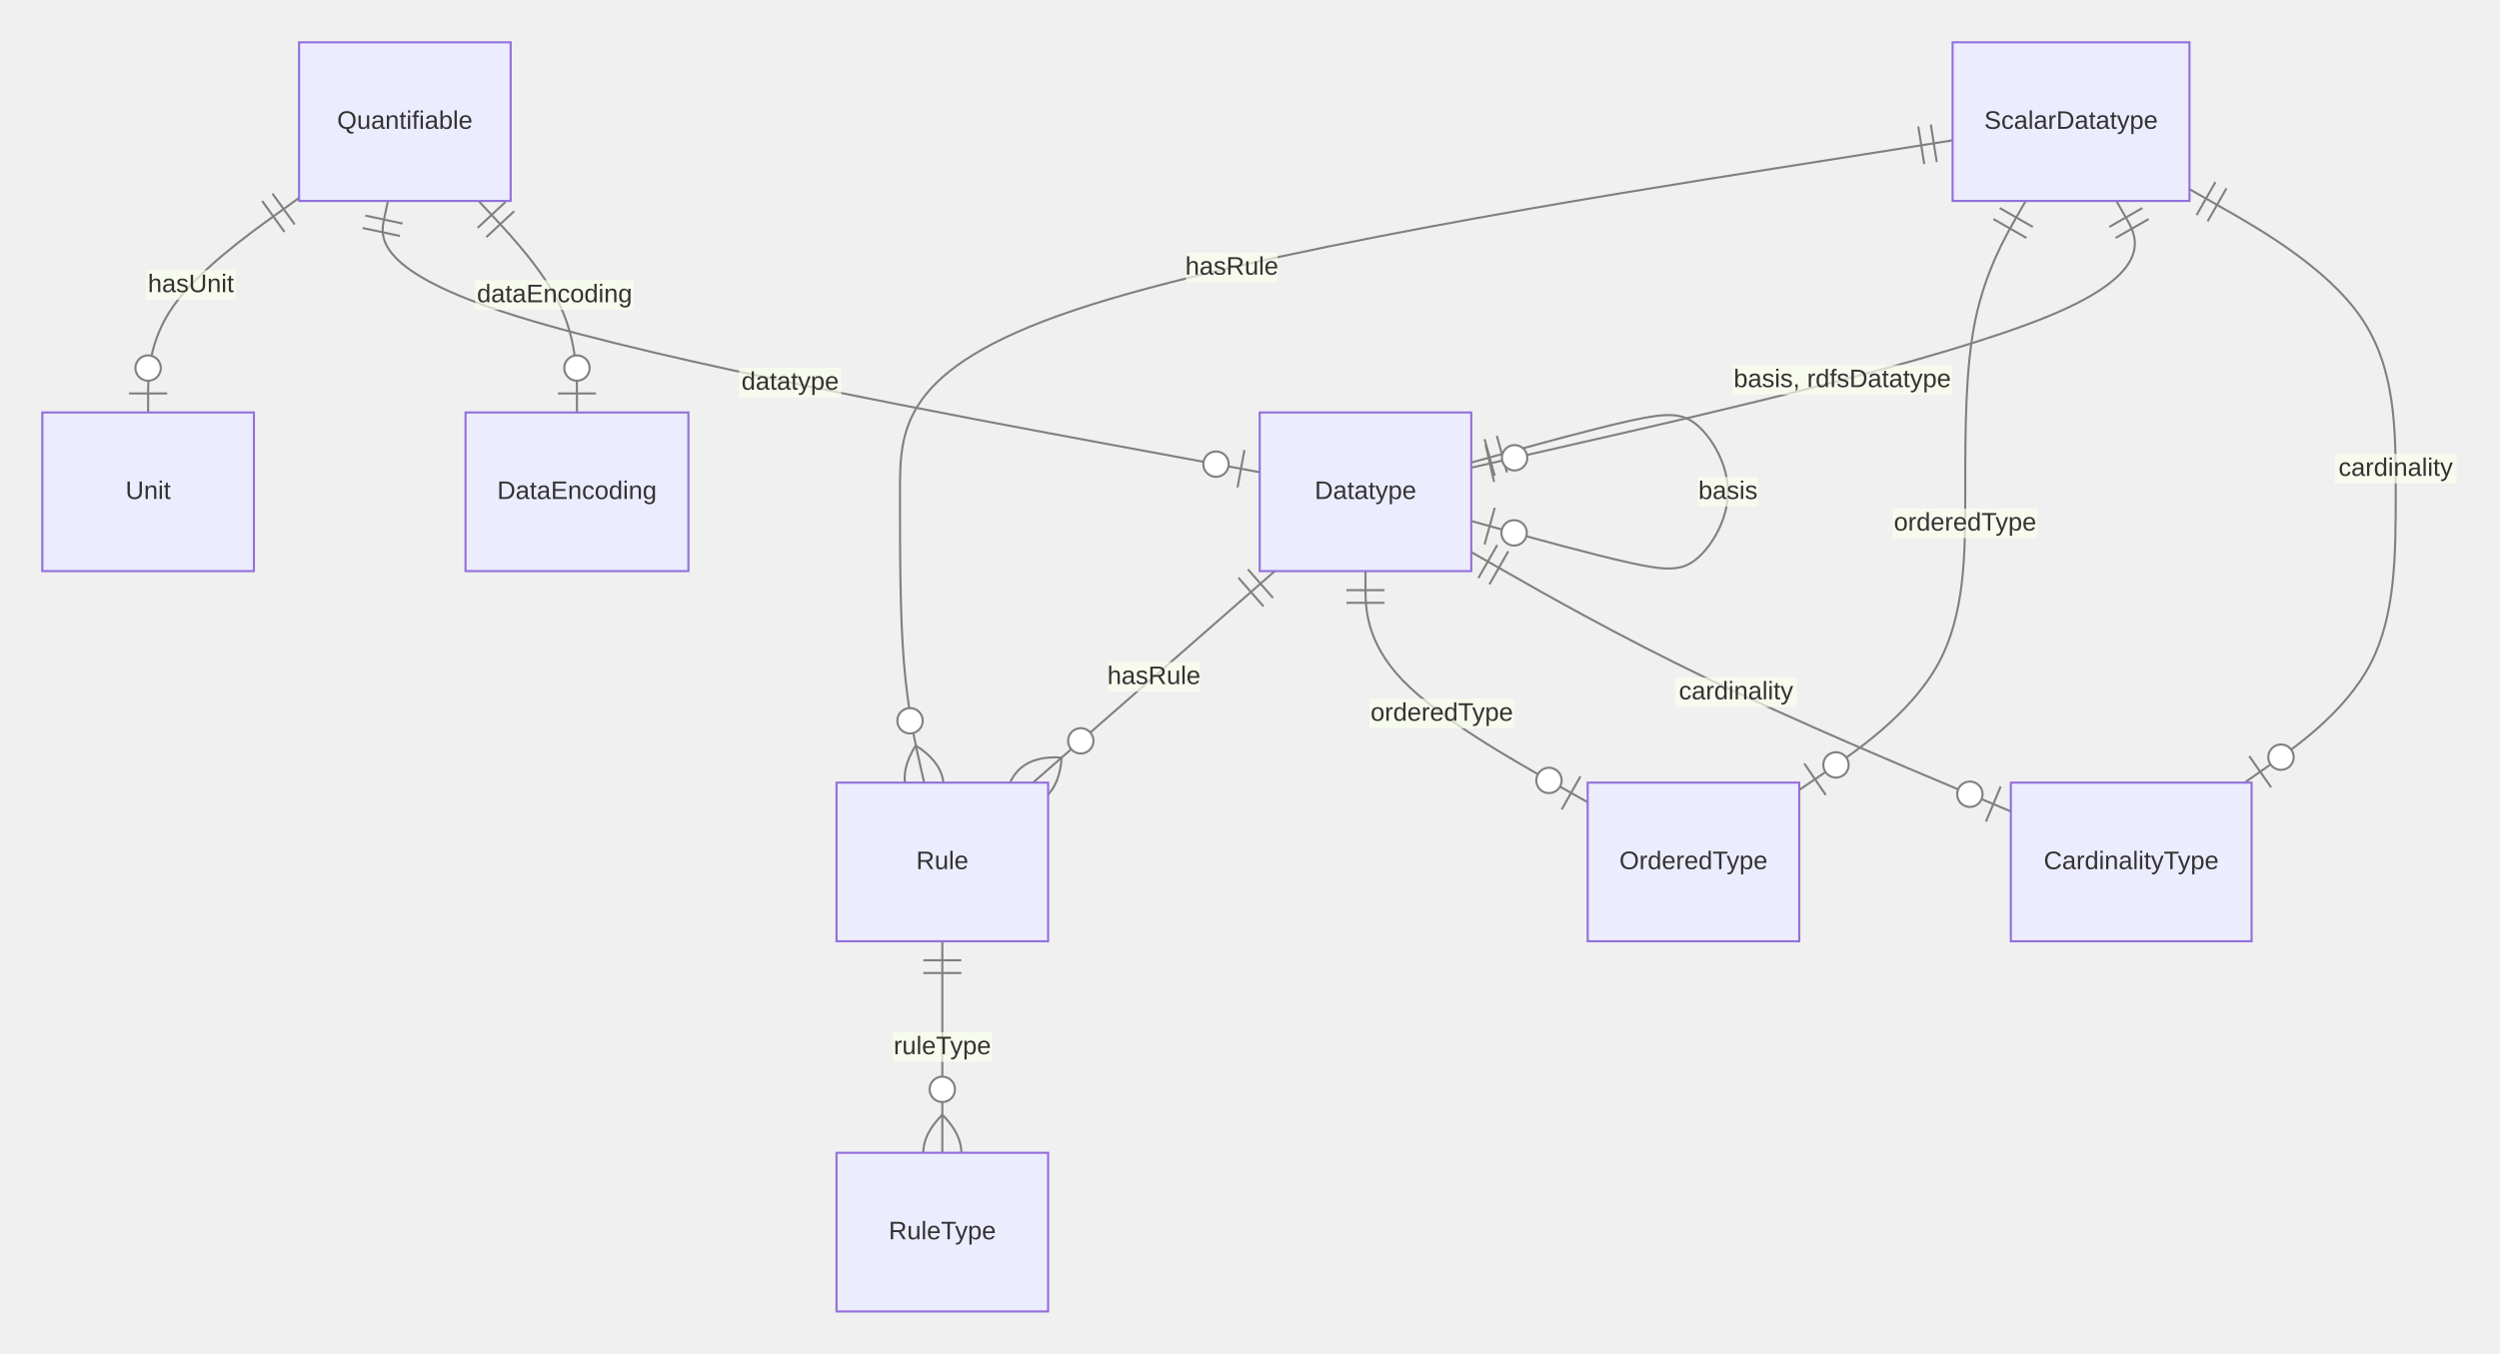
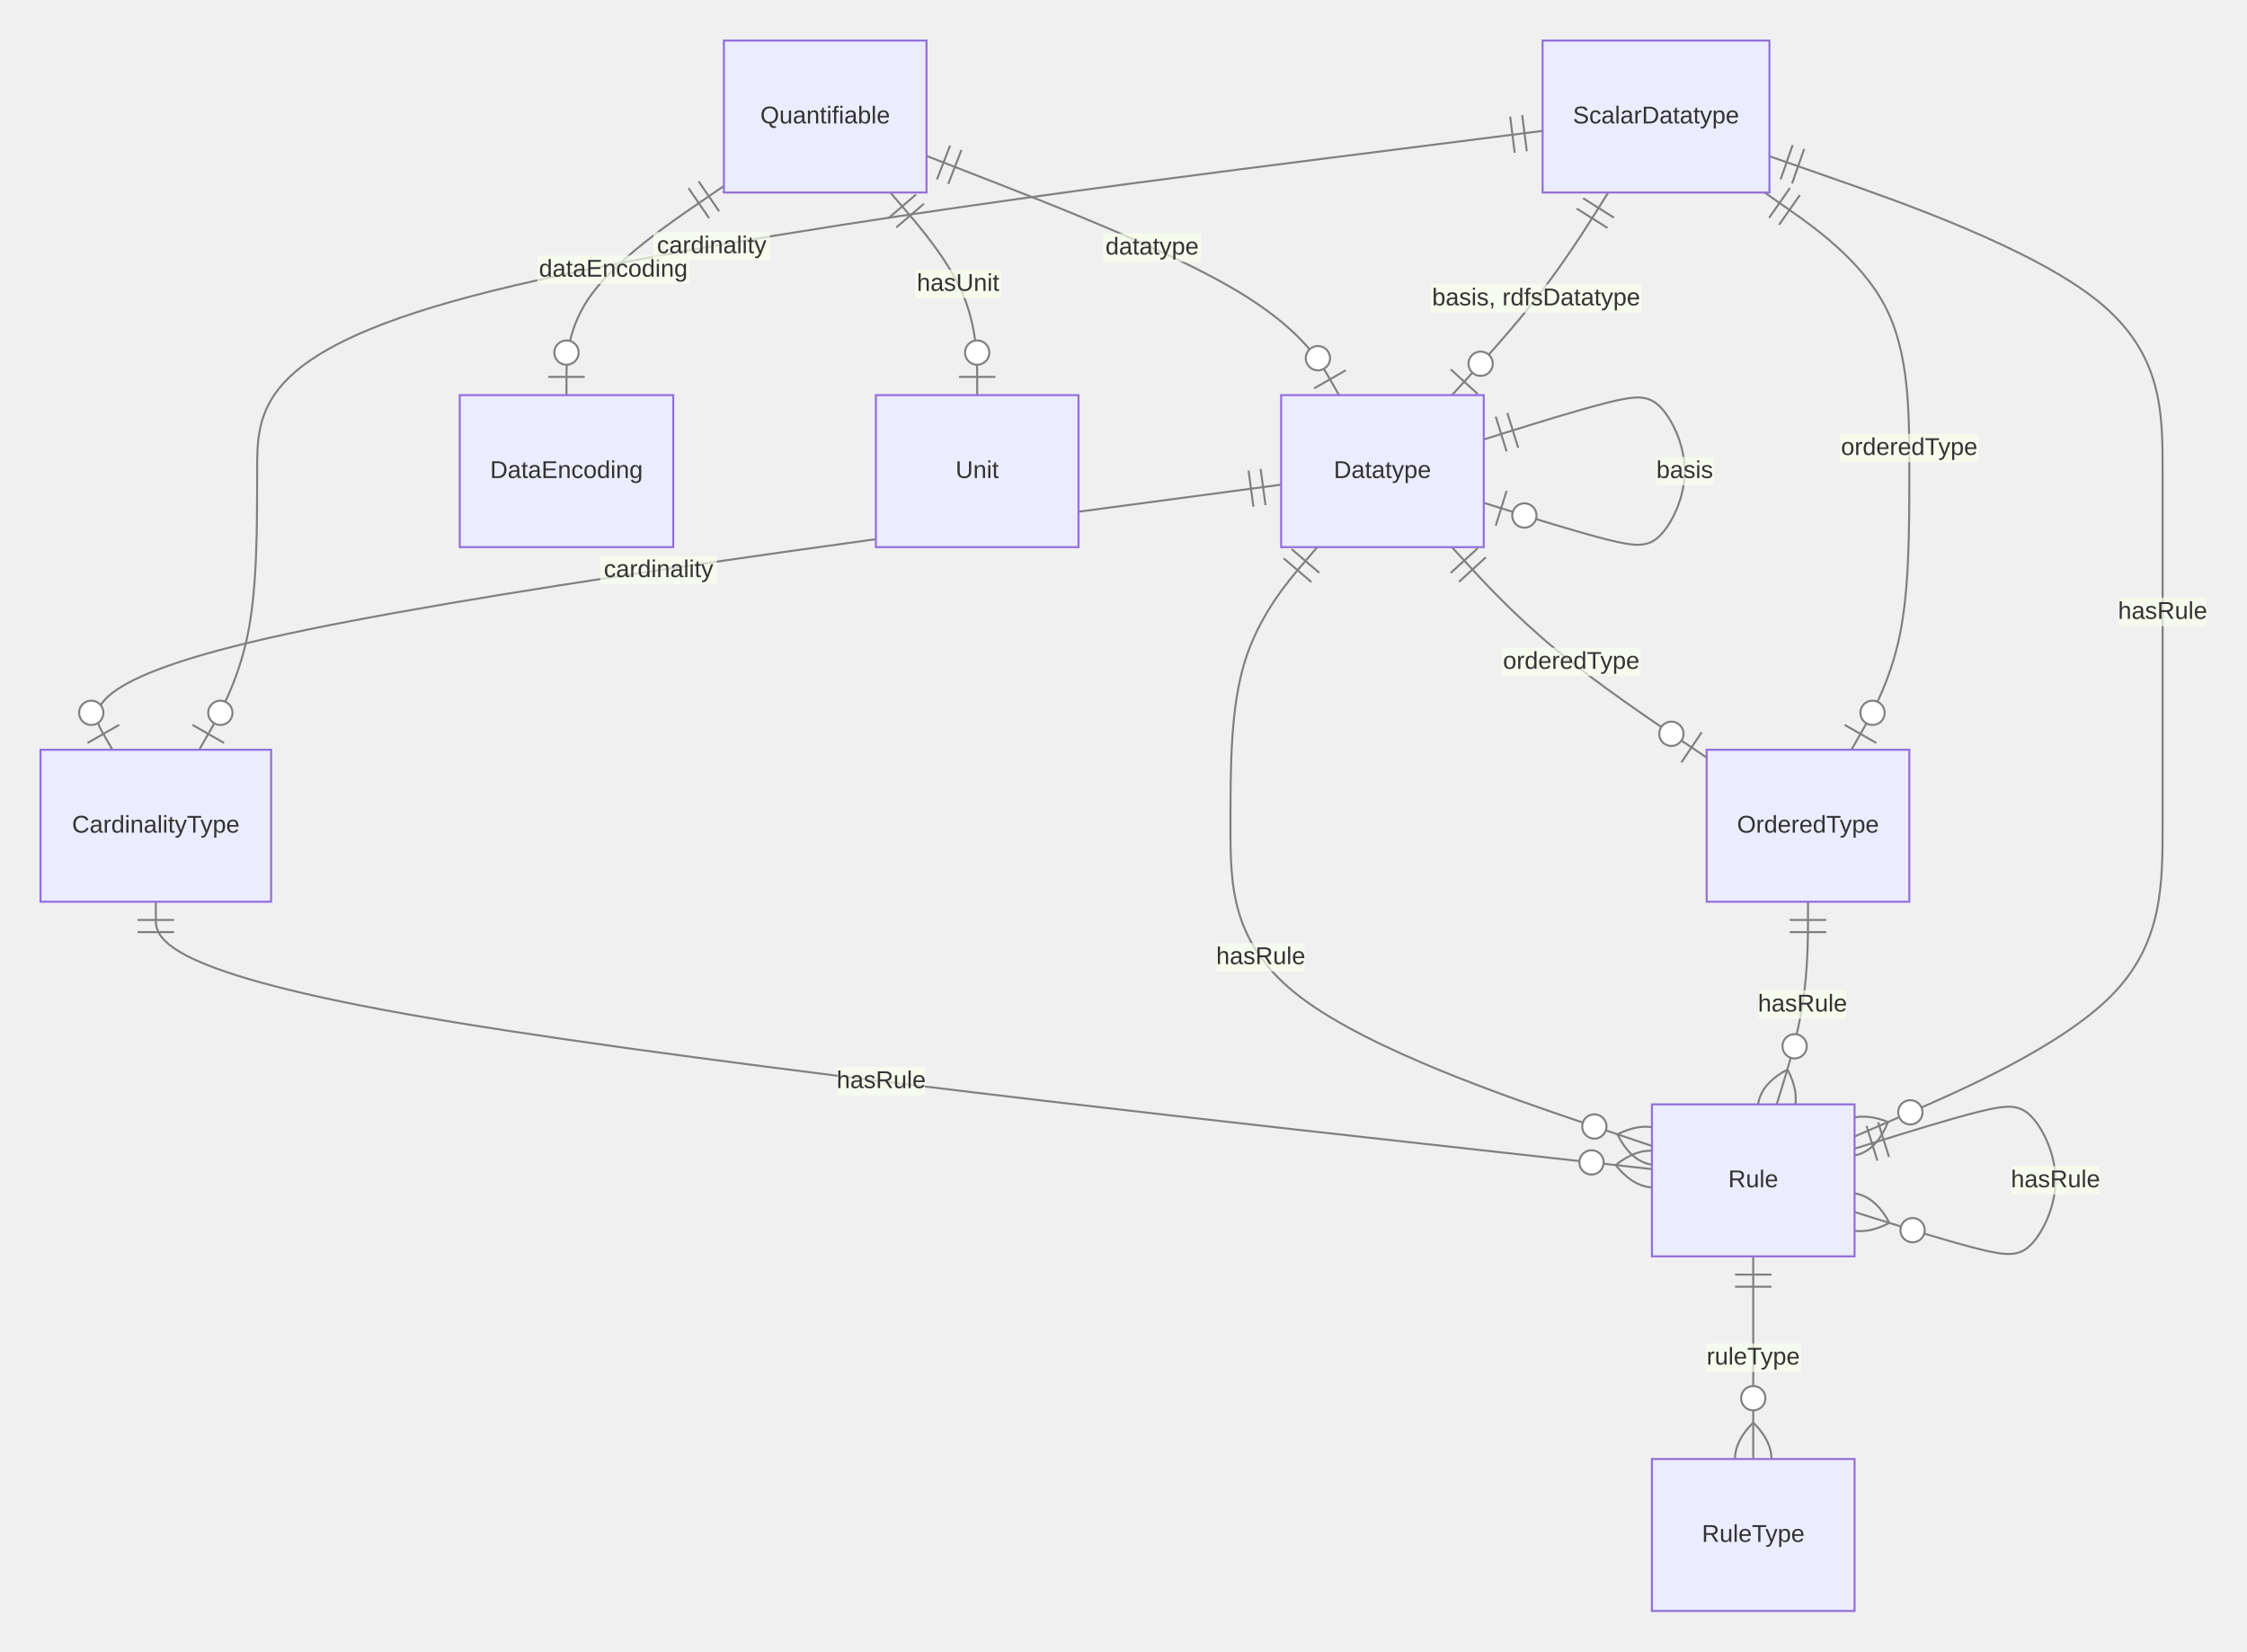
- <svg xmlns="http://www.w3.org/2000/svg" aria-roledescription="er" role="graphics-document document" viewBox="0 0 1181.038 640" height="640" width="1181.038" id="container">
+ <svg xmlns="http://www.w3.org/2000/svg" aria-roledescription="er" role="graphics-document document" viewBox="0 0 1108.879 815" height="815" width="1108.879" id="container">
  <style>#container{font-family:"trebuchet ms",verdana,arial,sans-serif;font-size:16px;fill:#333;}#container .error-icon{fill:#552222;}#container .error-text{fill:#552222;stroke:#552222;}#container .edge-thickness-normal{stroke-width:1px;}#container .edge-thickness-thick{stroke-width:3.5px;}#container .edge-pattern-solid{stroke-dasharray:0;}#container .edge-thickness-invisible{stroke-width:0;fill:none;}#container .edge-pattern-dashed{stroke-dasharray:3;}#container .edge-pattern-dotted{stroke-dasharray:2;}#container .marker{fill:#333333;stroke:#333333;}#container .marker.cross{stroke:#333333;}#container svg{font-family:"trebuchet ms",verdana,arial,sans-serif;font-size:16px;}#container p{margin:0;}#container .entityBox{fill:#ECECFF;stroke:#9370DB;}#container .attributeBoxOdd{fill:#ffffff;stroke:#9370DB;}#container .attributeBoxEven{fill:#f2f2f2;stroke:#9370DB;}#container .relationshipLabelBox{fill:hsl(80, 100%, 96.275%);opacity:0.7;background-color:hsl(80, 100%, 96.275%);}#container .relationshipLabelBox rect{opacity:0.5;}#container .relationshipLine{stroke:#333333;}#container .entityTitleText{text-anchor:middle;font-size:18px;fill:#333;}#container #MD_PARENT_START{fill:#f5f5f5!important;stroke:#333333!important;stroke-width:1;}#container #MD_PARENT_END{fill:#f5f5f5!important;stroke:#333333!important;stroke-width:1;}#container :root{--mermaid-font-family:"trebuchet ms",verdana,arial,sans-serif;}</style>
  <g />
  <defs>
    <marker orient="auto" markerHeight="240" markerWidth="190" refY="7" refX="0" id="MD_PARENT_START">
      <path d="M 18,7 L9,13 L1,7 L9,1 Z" />
    </marker>
  </defs>
  <defs>
    <marker orient="auto" markerHeight="28" markerWidth="20" refY="7" refX="19" id="MD_PARENT_END">
      <path d="M 18,7 L9,13 L1,7 L9,1 Z" />
    </marker>
  </defs>
  <defs>
    <marker orient="auto" markerHeight="18" markerWidth="18" refY="9" refX="0" id="ONLY_ONE_START">
      <path d="M9,0 L9,18 M15,0 L15,18" fill="none" stroke="gray" />
    </marker>
  </defs>
  <defs>
    <marker orient="auto" markerHeight="18" markerWidth="18" refY="9" refX="18" id="ONLY_ONE_END">
      <path d="M3,0 L3,18 M9,0 L9,18" fill="none" stroke="gray" />
    </marker>
  </defs>
  <defs>
    <marker orient="auto" markerHeight="18" markerWidth="30" refY="9" refX="0" id="ZERO_OR_ONE_START">
      <circle r="6" cy="9" cx="21" fill="white" stroke="gray" />
      <path d="M9,0 L9,18" fill="none" stroke="gray" />
    </marker>
  </defs>
  <defs>
    <marker orient="auto" markerHeight="18" markerWidth="30" refY="9" refX="30" id="ZERO_OR_ONE_END">
      <circle r="6" cy="9" cx="9" fill="white" stroke="gray" />
      <path d="M21,0 L21,18" fill="none" stroke="gray" />
    </marker>
  </defs>
  <defs>
    <marker orient="auto" markerHeight="36" markerWidth="45" refY="18" refX="18" id="ONE_OR_MORE_START">
      <path d="M0,18 Q 18,0 36,18 Q 18,36 0,18 M42,9 L42,27" fill="none" stroke="gray" />
    </marker>
  </defs>
  <defs>
    <marker orient="auto" markerHeight="36" markerWidth="45" refY="18" refX="27" id="ONE_OR_MORE_END">
      <path d="M3,9 L3,27 M9,18 Q27,0 45,18 Q27,36 9,18" fill="none" stroke="gray" />
    </marker>
  </defs>
  <defs>
    <marker orient="auto" markerHeight="36" markerWidth="57" refY="18" refX="18" id="ZERO_OR_MORE_START">
      <circle r="6" cy="18" cx="48" fill="white" stroke="gray" />
      <path d="M0,18 Q18,0 36,18 Q18,36 0,18" fill="none" stroke="gray" />
    </marker>
  </defs>
  <defs>
    <marker orient="auto" markerHeight="36" markerWidth="57" refY="18" refX="39" id="ZERO_OR_MORE_END">
      <circle r="6" cy="18" cx="9" fill="white" stroke="gray" />
      <path d="M21,18 Q39,0 57,18 Q39,36 21,18" fill="none" stroke="gray" />
    </marker>
  </defs>
-   <path style="stroke: gray; fill: none;" marker-start="url(#ONLY_ONE_START)" marker-end="url(#ZERO_OR_ONE_END)" d="M695.34,261.012L712.581,270.843C729.822,280.675,764.304,300.337,806.804,320.772C849.304,341.206,899.822,362.413,925.081,373.016L950.34,383.619" class="er relationshipLine" />
-   <path style="stroke: gray; fill: none;" marker-start="url(#ONLY_ONE_START)" marker-end="url(#ZERO_OR_ONE_END)" d="M695.34,218.676L709.612,214.73C723.884,210.784,752.427,202.892,770.267,198.946C788.107,195,795.242,195,802.378,201.25C809.514,207.5,816.65,220,816.65,232.5C816.65,245,809.514,257.5,802.378,263.75C795.242,270,788.107,270,770.267,266.054C752.427,262.108,723.884,254.216,709.612,250.27L695.34,246.324" class="er relationshipLine" />
-   <path style="stroke: gray; fill: none;" marker-start="url(#ONLY_ONE_START)" marker-end="url(#ZERO_OR_ONE_END)" d="M645.34,270L645.34,278.333C645.34,286.667,645.34,303.333,662.84,321.546C680.34,339.758,715.34,359.516,732.84,369.395L750.34,379.274" class="er relationshipLine" />
-   <path style="stroke: gray; fill: none;" marker-start="url(#ONLY_ONE_START)" marker-end="url(#ZERO_OR_MORE_END)" d="M602.483,270L592.96,278.333C583.436,286.667,564.388,303.333,545.34,320C526.293,336.667,507.245,353.333,497.721,361.667L488.198,370" class="er relationshipLine" />
-   <path style="stroke: gray; fill: none;" marker-start="url(#ONLY_ONE_START)" marker-end="url(#ZERO_OR_ONE_END)" d="M226.193,95L233.939,103.333C241.685,111.667,257.178,128.333,264.924,145C272.67,161.667,272.67,178.333,272.67,186.667L272.67,195" class="er relationshipLine" />
-   <path style="stroke: gray; fill: none;" marker-start="url(#ONLY_ONE_START)" marker-end="url(#ZERO_OR_ONE_END)" d="M183.336,95L181.558,103.333C179.781,111.667,176.225,128.333,244.893,149.707C313.56,171.081,454.45,197.163,524.895,210.203L595.34,223.244" class="er relationshipLine" />
-   <path style="stroke: gray; fill: none;" marker-start="url(#ONLY_ONE_START)" marker-end="url(#ZERO_OR_ONE_END)" d="M141.335,93.557L129.446,102.131C117.557,110.705,93.778,127.852,81.889,144.76C70,161.667,70,178.333,70,186.667L70,195" class="er relationshipLine" />
-   <path style="stroke: gray; fill: none;" marker-start="url(#ONLY_ONE_START)" marker-end="url(#ZERO_OR_MORE_END)" d="M445.34,445L445.34,453.333C445.34,461.667,445.34,478.333,445.34,495C445.34,511.667,445.34,528.333,445.34,536.667L445.34,545" class="er relationshipLine" />
-   <path style="stroke: gray; fill: none;" marker-start="url(#ONLY_ONE_START)" marker-end="url(#ZERO_OR_ONE_END)" d="M1034.755,89.415L1051.001,98.679C1067.247,107.944,1099.739,126.472,1115.985,150.319C1132.231,174.167,1132.231,203.333,1132.231,232.5C1132.231,261.667,1132.231,290.833,1120.326,313.75C1108.422,336.667,1084.612,353.333,1072.707,361.667L1060.803,370" class="er relationshipLine" />
-   <path style="stroke: gray; fill: none;" marker-start="url(#ONLY_ONE_START)" marker-end="url(#ZERO_OR_ONE_END)" d="M1000.214,95L1004.976,103.333C1009.738,111.667,1019.262,128.333,968.45,149.348C917.637,170.363,806.489,195.727,750.915,208.409L695.34,221.09" class="er relationshipLine" />
-   <path style="stroke: gray; fill: none;" marker-start="url(#ONLY_ONE_START)" marker-end="url(#ZERO_OR_ONE_END)" d="M957.357,95L952.595,103.333C947.833,111.667,938.31,128.333,933.548,151.25C928.786,174.167,928.786,203.333,928.786,232.5C928.786,261.667,928.786,290.833,915.712,314.323C902.637,337.813,876.489,355.626,863.415,364.532L850.34,373.439" class="er relationshipLine" />
-   <path style="stroke: gray; fill: none;" marker-start="url(#ONLY_ONE_START)" marker-end="url(#ZERO_OR_MORE_END)" d="M922.817,66.349L839.904,79.457C756.992,92.566,591.166,118.783,508.253,146.475C425.34,174.167,425.34,203.333,425.34,232.5C425.34,261.667,425.34,290.833,427.245,313.75C429.15,336.667,432.96,353.333,434.864,361.667L436.769,370" class="er relationshipLine" />
-   <g transform="translate(950.3405,370 )" id="entity-CardinalityType-796d1111-9b0e-5cfa-a954-3577abec4acc">
+   <path style="stroke: gray; fill: none;" marker-start="url(#ONLY_ONE_START)" marker-end="url(#ZERO_OR_MORE_END)" d="M76.891,445L76.891,453.333C76.891,461.667,76.891,478.333,199.945,500.325C322.999,522.317,569.107,549.634,692.161,563.292L815.215,576.95" class="er relationshipLine" />
+   <path style="stroke: gray; fill: none;" marker-start="url(#ONLY_ONE_START)" marker-end="url(#ZERO_OR_ONE_END)" d="M632.231,239.176L531.341,252.647C430.451,266.117,228.671,293.059,132.543,314.863C36.414,336.667,45.938,353.333,50.7,361.667L55.462,370" class="er relationshipLine" />
+   <path style="stroke: gray; fill: none;" marker-start="url(#ONLY_ONE_START)" marker-end="url(#ZERO_OR_ONE_END)" d="M732.231,216.875L743.898,213.229C755.564,209.583,778.898,202.292,793.481,198.646C808.064,195,813.898,195,819.731,201.25C825.564,207.5,831.398,220,831.398,232.5C831.398,245,825.564,257.5,819.731,263.75C813.898,270,808.064,270,793.481,266.354C778.898,262.708,755.564,255.417,743.898,251.771L732.231,248.125" class="er relationshipLine" />
+   <path style="stroke: gray; fill: none;" marker-start="url(#ONLY_ONE_START)" marker-end="url(#ZERO_OR_ONE_END)" d="M716.517,270L724.136,278.333C731.755,286.667,746.993,303.333,767.945,320.641C788.898,337.949,815.564,355.897,828.898,364.872L842.231,373.846" class="er relationshipLine" />
+   <path style="stroke: gray; fill: none;" marker-start="url(#ONLY_ONE_START)" marker-end="url(#ZERO_OR_MORE_END)" d="M650.088,270L642.945,278.333C635.803,286.667,621.517,303.333,614.374,326.25C607.231,349.167,607.231,378.333,607.231,407.5C607.231,436.667,607.231,465.833,641.895,492.174C676.559,518.514,745.887,542.028,780.551,553.785L815.215,565.542" class="er relationshipLine" />
+   <path style="stroke: gray; fill: none;" marker-start="url(#ONLY_ONE_START)" marker-end="url(#ZERO_OR_MORE_END)" d="M892.231,445L892.231,453.333C892.231,461.667,892.231,478.333,889.658,495C887.085,511.667,881.939,528.333,879.367,536.667L876.794,545" class="er relationshipLine" />
+   <path style="stroke: gray; fill: none;" marker-start="url(#ONLY_ONE_START)" marker-end="url(#ZERO_OR_ONE_END)" d="M357.231,91.768L344.286,100.64C331.341,109.512,305.451,127.256,292.506,144.461C279.561,161.667,279.561,178.333,279.561,186.667L279.561,195" class="er relationshipLine" />
+   <path style="stroke: gray; fill: none;" marker-start="url(#ONLY_ONE_START)" marker-end="url(#ZERO_OR_ONE_END)" d="M457.231,76.944L486.398,88.287C515.564,99.63,573.898,122.315,607.826,141.991C641.755,161.667,651.279,178.333,656.041,186.667L660.803,195" class="er relationshipLine" />
+   <path style="stroke: gray; fill: none;" marker-start="url(#ONLY_ONE_START)" marker-end="url(#ZERO_OR_ONE_END)" d="M439.374,95L446.517,103.333C453.66,111.667,467.945,128.333,475.088,145C482.231,161.667,482.231,178.333,482.231,186.667L482.231,195" class="er relationshipLine" />
+   <path style="stroke: gray; fill: none;" marker-start="url(#ONLY_ONE_START)" marker-end="url(#ZERO_OR_MORE_END)" d="M915.215,566.875L926.882,563.229C938.549,559.583,961.882,552.292,976.465,548.646C991.049,545,996.882,545,1002.715,551.25C1008.549,557.5,1014.382,570,1014.382,582.5C1014.382,595,1008.549,607.5,1002.715,613.75C996.882,620,991.049,620,976.465,616.354C961.882,612.708,938.549,605.417,926.882,601.771L915.215,598.125" class="er relationshipLine" />
+   <path style="stroke: gray; fill: none;" marker-start="url(#ONLY_ONE_START)" marker-end="url(#ZERO_OR_MORE_END)" d="M865.215,620L865.215,628.333C865.215,636.667,865.215,653.333,865.215,670C865.215,686.667,865.215,703.333,865.215,711.667L865.215,720" class="er relationshipLine" />
+   <path style="stroke: gray; fill: none;" marker-start="url(#ONLY_ONE_START)" marker-end="url(#ZERO_OR_ONE_END)" d="M761.262,64.594L655.534,77.995C549.805,91.396,338.348,118.198,232.619,146.182C126.891,174.167,126.891,203.333,126.891,232.5C126.891,261.667,126.891,290.833,122.129,313.75C117.367,336.667,107.843,353.333,103.081,361.667L98.319,370" class="er relationshipLine" />
+   <path style="stroke: gray; fill: none;" marker-start="url(#ONLY_ONE_START)" marker-end="url(#ZERO_OR_ONE_END)" d="M793.66,95L788.422,103.333C783.183,111.667,772.707,128.333,759.85,145C746.993,161.667,731.755,178.333,724.136,186.667L716.517,195" class="er relationshipLine" />
+   <path style="stroke: gray; fill: none;" marker-start="url(#ONLY_ONE_START)" marker-end="url(#ZERO_OR_ONE_END)" d="M870.803,95L882.707,103.333C894.612,111.667,918.422,128.333,930.326,151.25C942.231,174.167,942.231,203.333,942.231,232.5C942.231,261.667,942.231,290.833,937.469,313.75C932.707,336.667,923.183,353.333,918.422,361.667L913.66,370" class="er relationshipLine" />
+   <path style="stroke: gray; fill: none;" marker-start="url(#ONLY_ONE_START)" marker-end="url(#ZERO_OR_MORE_END)" d="M873.2,77.089L905.538,88.408C937.877,99.726,1002.554,122.363,1034.893,148.265C1067.231,174.167,1067.231,203.333,1067.231,232.5C1067.231,261.667,1067.231,290.833,1067.231,320C1067.231,349.167,1067.231,378.333,1067.231,407.5C1067.231,436.667,1067.231,465.833,1041.895,491.391C1016.559,516.948,965.887,538.896,940.551,549.869L915.215,560.843" class="er relationshipLine" />
+   <g transform="translate(20,370 )" id="entity-CardinalityType-796d1111-9b0e-5cfa-a954-3577abec4acc">
    <rect height="75" width="113.781" y="0" x="0" class="er entityBox" />
    <text style="dominant-baseline: middle; text-anchor: middle; font-size: 12px;" transform="translate(56.89062,37.5)" y="0" x="0" id="text-entity-CardinalityType-796d1111-9b0e-5cfa-a954-3577abec4acc" class="er entityLabel">CardinalityType</text>
  </g>
-   <g transform="translate(595.3405,195 )" id="entity-Datatype-eedb5402-d0cc-52bf-9fb8-7b914f648cbe">
+   <g transform="translate(632.2311,195 )" id="entity-Datatype-eedb5402-d0cc-52bf-9fb8-7b914f648cbe">
    <rect height="75" width="100" y="0" x="0" class="er entityBox" />
    <text style="dominant-baseline: middle; text-anchor: middle; font-size: 12px;" transform="translate(50,37.5)" y="0" x="0" id="text-entity-Datatype-eedb5402-d0cc-52bf-9fb8-7b914f648cbe" class="er entityLabel">Datatype</text>
  </g>
-   <g transform="translate(750.3405,370 )" id="entity-OrderedType-842b5e5e-013e-581b-9bf8-11371587b713">
+   <g transform="translate(842.2311,370 )" id="entity-OrderedType-842b5e5e-013e-581b-9bf8-11371587b713">
    <rect height="75" width="100" y="0" x="0" class="er entityBox" />
    <text style="dominant-baseline: middle; text-anchor: middle; font-size: 12px;" transform="translate(50,37.5)" y="0" x="0" id="text-entity-OrderedType-842b5e5e-013e-581b-9bf8-11371587b713" class="er entityLabel">OrderedType</text>
  </g>
-   <g transform="translate(141.3351,20 )" id="entity-Quantifiable-82d4468d-7a40-5b3c-81f8-69036607af45">
+   <g transform="translate(357.2311,20 )" id="entity-Quantifiable-82d4468d-7a40-5b3c-81f8-69036607af45">
    <rect height="75" width="100" y="0" x="0" class="er entityBox" />
    <text style="dominant-baseline: middle; text-anchor: middle; font-size: 12px;" transform="translate(50,37.5)" y="0" x="0" id="text-entity-Quantifiable-82d4468d-7a40-5b3c-81f8-69036607af45" class="er entityLabel">Quantifiable</text>
  </g>
-   <g transform="translate(395.3405,370 )" id="entity-Rule-886caf8e-59ff-5db3-a492-27242971196f">
+   <g transform="translate(815.2155,545 )" id="entity-Rule-886caf8e-59ff-5db3-a492-27242971196f">
    <rect height="75" width="100" y="0" x="0" class="er entityBox" />
    <text style="dominant-baseline: middle; text-anchor: middle; font-size: 12px;" transform="translate(50,37.5)" y="0" x="0" id="text-entity-Rule-886caf8e-59ff-5db3-a492-27242971196f" class="er entityLabel">Rule</text>
  </g>
-   <g transform="translate(922.817,20 )" id="entity-ScalarDatatype-99a09826-db07-59f0-9440-e83c0c041ccd">
+   <g transform="translate(761.2624,20 )" id="entity-ScalarDatatype-99a09826-db07-59f0-9440-e83c0c041ccd">
    <rect height="75" width="111.938" y="0" x="0" class="er entityBox" />
    <text style="dominant-baseline: middle; text-anchor: middle; font-size: 12px;" transform="translate(55.96875,37.5)" y="0" x="0" id="text-entity-ScalarDatatype-99a09826-db07-59f0-9440-e83c0c041ccd" class="er entityLabel">ScalarDatatype</text>
  </g>
-   <g transform="translate(220,195 )" id="entity-DataEncoding-e949680e-a6e4-55c9-9325-aa69226f3e53">
+   <g transform="translate(226.8906,195 )" id="entity-DataEncoding-e949680e-a6e4-55c9-9325-aa69226f3e53">
    <rect height="75" width="105.34" y="0" x="0" class="er entityBox" />
    <text style="dominant-baseline: middle; text-anchor: middle; font-size: 12px;" transform="translate(52.67024,37.5)" y="0" x="0" id="text-entity-DataEncoding-e949680e-a6e4-55c9-9325-aa69226f3e53" class="er entityLabel">DataEncoding</text>
  </g>
-   <g transform="translate(20,195 )" id="entity-Unit-c57ac1ea-0a24-509a-a80e-23f8c03ca739">
+   <g transform="translate(432.2311,195 )" id="entity-Unit-c57ac1ea-0a24-509a-a80e-23f8c03ca739">
    <rect height="75" width="100" y="0" x="0" class="er entityBox" />
    <text style="dominant-baseline: middle; text-anchor: middle; font-size: 12px;" transform="translate(50,37.5)" y="0" x="0" id="text-entity-Unit-c57ac1ea-0a24-509a-a80e-23f8c03ca739" class="er entityLabel">Unit</text>
  </g>
-   <g transform="translate(395.3405,545 )" id="entity-RuleType-d54df1a6-a17d-5920-9344-6f805c739e55">
+   <g transform="translate(815.2155,720 )" id="entity-RuleType-d54df1a6-a17d-5920-9344-6f805c739e55">
    <rect height="75" width="100" y="0" x="0" class="er entityBox" />
    <text style="dominant-baseline: middle; text-anchor: middle; font-size: 12px;" transform="translate(50,37.5)" y="0" x="0" id="text-entity-RuleType-d54df1a6-a17d-5920-9344-6f805c739e55" class="er entityLabel">RuleType</text>
  </g>
-   <rect height="14" width="57.588" y="320.236" x="791.659" class="er relationshipLabelBox" />
-   <text style="text-anchor: middle; dominant-baseline: middle; font-size: 12px;" y="327.236" x="820.453" id="rel1" class="er relationshipLabel">cardinality</text>
-   <rect height="14" width="28.404" y="225.5" x="802.448" class="er relationshipLabelBox" />
-   <text style="text-anchor: middle; dominant-baseline: middle; font-size: 12px;" y="232.5" x="816.65" id="rel2" class="er relationshipLabel">basis</text>
-   <rect height="14" width="68.281" y="330.346" x="647.275" class="er relationshipLabelBox" />
-   <text style="text-anchor: middle; dominant-baseline: middle; font-size: 12px;" y="337.346" x="681.416" id="rel3" class="er relationshipLabel">orderedType</text>
-   <rect height="14" width="43.297" y="313" x="523.692" class="er relationshipLabelBox" />
-   <text style="text-anchor: middle; dominant-baseline: middle; font-size: 12px;" y="320" x="545.34" id="rel4" class="er relationshipLabel">hasRule</text>
-   <rect height="14" width="74.908" y="132.472" x="224.631" class="er relationshipLabelBox" />
-   <text style="text-anchor: middle; dominant-baseline: middle; font-size: 12px;" y="139.472" x="262.085" id="rel5" class="er relationshipLabel">dataEncoding</text>
-   <rect height="14" width="48.328" y="173.845" x="349.278" class="er relationshipLabelBox" />
-   <text style="text-anchor: middle; dominant-baseline: middle; font-size: 12px;" y="180.845" x="373.442" id="rel6" class="er relationshipLabel">datatype</text>
-   <rect height="14" width="42.404" y="127.708" x="69.009" class="er relationshipLabelBox" />
-   <text style="text-anchor: middle; dominant-baseline: middle; font-size: 12px;" y="134.708" x="90.211" id="rel7" class="er relationshipLabel">hasUnit</text>
-   <rect height="14" width="46.922" y="488" x="421.879" class="er relationshipLabelBox" />
-   <text style="text-anchor: middle; dominant-baseline: middle; font-size: 12px;" y="495" x="445.34" id="rel8" class="er relationshipLabel">ruleType</text>
-   <rect height="14" width="57.588" y="214.569" x="1103.405" class="er relationshipLabelBox" />
-   <text style="text-anchor: middle; dominant-baseline: middle; font-size: 12px;" y="221.569" x="1132.199" id="rel9" class="er relationshipLabel">cardinality</text>
-   <rect height="14" width="103.844" y="172.614" x="818.765" class="er relationshipLabelBox" />
-   <text style="text-anchor: middle; dominant-baseline: middle; font-size: 12px;" y="179.614" x="870.687" id="rel10" class="er relationshipLabel">basis, rdfsDatatype</text>
-   <rect height="14" width="68.281" y="240.423" x="894.58" class="er relationshipLabelBox" />
-   <text style="text-anchor: middle; dominant-baseline: middle; font-size: 12px;" y="247.423" x="928.721" id="rel11" class="er relationshipLabel">orderedType</text>
-   <rect height="14" width="43.297" y="119.447" x="560.52" class="er relationshipLabelBox" />
-   <text style="text-anchor: middle; dominant-baseline: middle; font-size: 12px;" y="126.447" x="582.169" id="rel12" class="er relationshipLabel">hasRule</text>
+   <rect height="14" width="43.297" y="526.562" x="413.231" class="er relationshipLabelBox" />
+   <text style="text-anchor: middle; dominant-baseline: middle; font-size: 12px;" y="533.562" x="434.879" id="rel1" class="er relationshipLabel">hasRule</text>
+   <rect height="14" width="57.588" y="274.398" x="296.207" class="er relationshipLabelBox" />
+   <text style="text-anchor: middle; dominant-baseline: middle; font-size: 12px;" y="281.398" x="325.001" id="rel2" class="er relationshipLabel">cardinality</text>
+   <rect height="14" width="28.404" y="225.5" x="817.196" class="er relationshipLabelBox" />
+   <text style="text-anchor: middle; dominant-baseline: middle; font-size: 12px;" y="232.5" x="831.398" id="rel3" class="er relationshipLabel">basis</text>
+   <rect height="14" width="68.281" y="319.651" x="741.267" class="er relationshipLabelBox" />
+   <text style="text-anchor: middle; dominant-baseline: middle; font-size: 12px;" y="326.651" x="775.408" id="rel4" class="er relationshipLabel">orderedType</text>
+   <rect height="14" width="43.297" y="465.389" x="600.532" class="er relationshipLabelBox" />
+   <text style="text-anchor: middle; dominant-baseline: middle; font-size: 12px;" y="472.389" x="622.18" id="rel5" class="er relationshipLabel">hasRule</text>
+   <rect height="14" width="43.297" y="488.769" x="867.889" class="er relationshipLabelBox" />
+   <text style="text-anchor: middle; dominant-baseline: middle; font-size: 12px;" y="495.769" x="889.537" id="rel6" class="er relationshipLabel">hasRule</text>
+   <rect height="14" width="74.908" y="126.135" x="265.192" class="er relationshipLabelBox" />
+   <text style="text-anchor: middle; dominant-baseline: middle; font-size: 12px;" y="133.135" x="302.646" id="rel7" class="er relationshipLabel">dataEncoding</text>
+   <rect height="14" width="48.328" y="115.205" x="544.377" class="er relationshipLabelBox" />
+   <text style="text-anchor: middle; dominant-baseline: middle; font-size: 12px;" y="122.205" x="568.541" id="rel8" class="er relationshipLabel">datatype</text>
+   <rect height="14" width="42.404" y="133.126" x="451.602" class="er relationshipLabelBox" />
+   <text style="text-anchor: middle; dominant-baseline: middle; font-size: 12px;" y="140.126" x="472.804" id="rel9" class="er relationshipLabel">hasUnit</text>
+   <rect height="14" width="43.297" y="575.5" x="992.734" class="er relationshipLabelBox" />
+   <text style="text-anchor: middle; dominant-baseline: middle; font-size: 12px;" y="582.5" x="1014.382" id="rel10" class="er relationshipLabel">hasRule</text>
+   <rect height="14" width="46.922" y="663" x="841.754" class="er relationshipLabelBox" />
+   <text style="text-anchor: middle; dominant-baseline: middle; font-size: 12px;" y="670" x="865.215" id="rel11" class="er relationshipLabel">ruleType</text>
+   <rect height="14" width="57.588" y="114.543" x="322.41" class="er relationshipLabelBox" />
+   <text style="text-anchor: middle; dominant-baseline: middle; font-size: 12px;" y="121.543" x="351.204" id="rel12" class="er relationshipLabel">cardinality</text>
+   <rect height="14" width="103.844" y="140.289" x="706.147" class="er relationshipLabelBox" />
+   <text style="text-anchor: middle; dominant-baseline: middle; font-size: 12px;" y="147.289" x="758.069" id="rel13" class="er relationshipLabel">basis, rdfsDatatype</text>
+   <rect height="14" width="68.281" y="214.124" x="908.063" class="er relationshipLabelBox" />
+   <text style="text-anchor: middle; dominant-baseline: middle; font-size: 12px;" y="221.124" x="942.204" id="rel14" class="er relationshipLabel">orderedType</text>
+   <rect height="14" width="43.297" y="295.011" x="1045.583" class="er relationshipLabelBox" />
+   <text style="text-anchor: middle; dominant-baseline: middle; font-size: 12px;" y="302.011" x="1067.231" id="rel15" class="er relationshipLabel">hasRule</text>
</svg>
